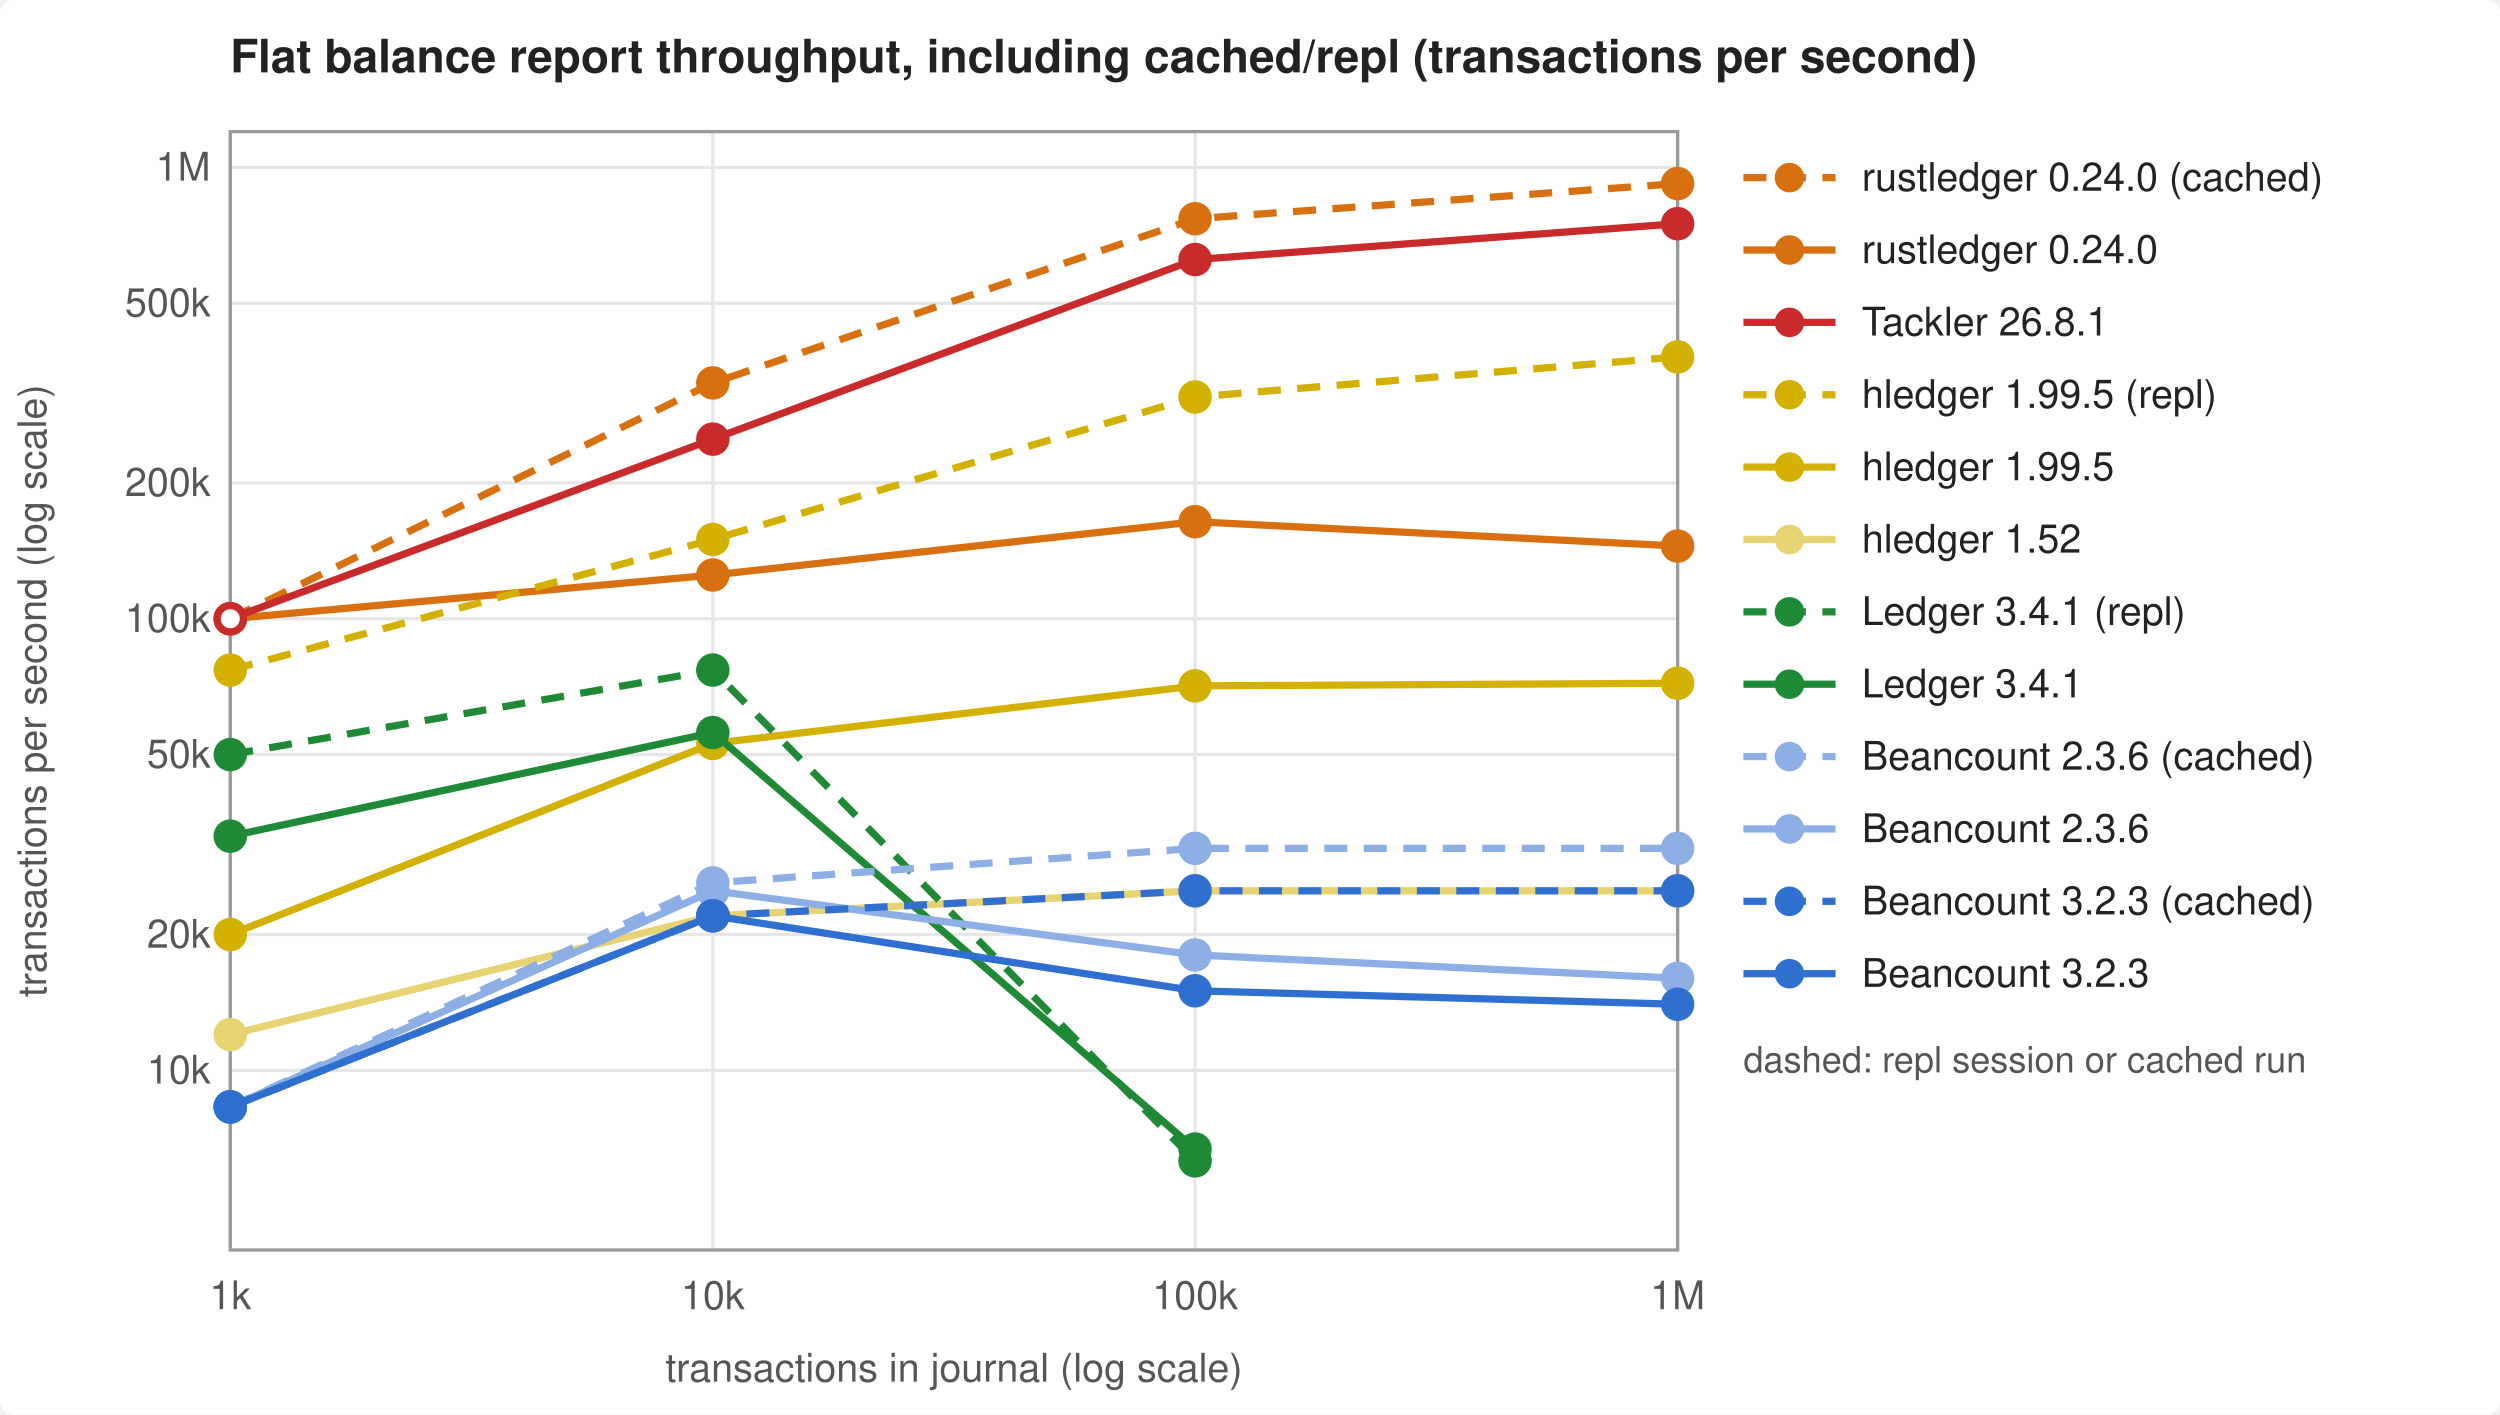
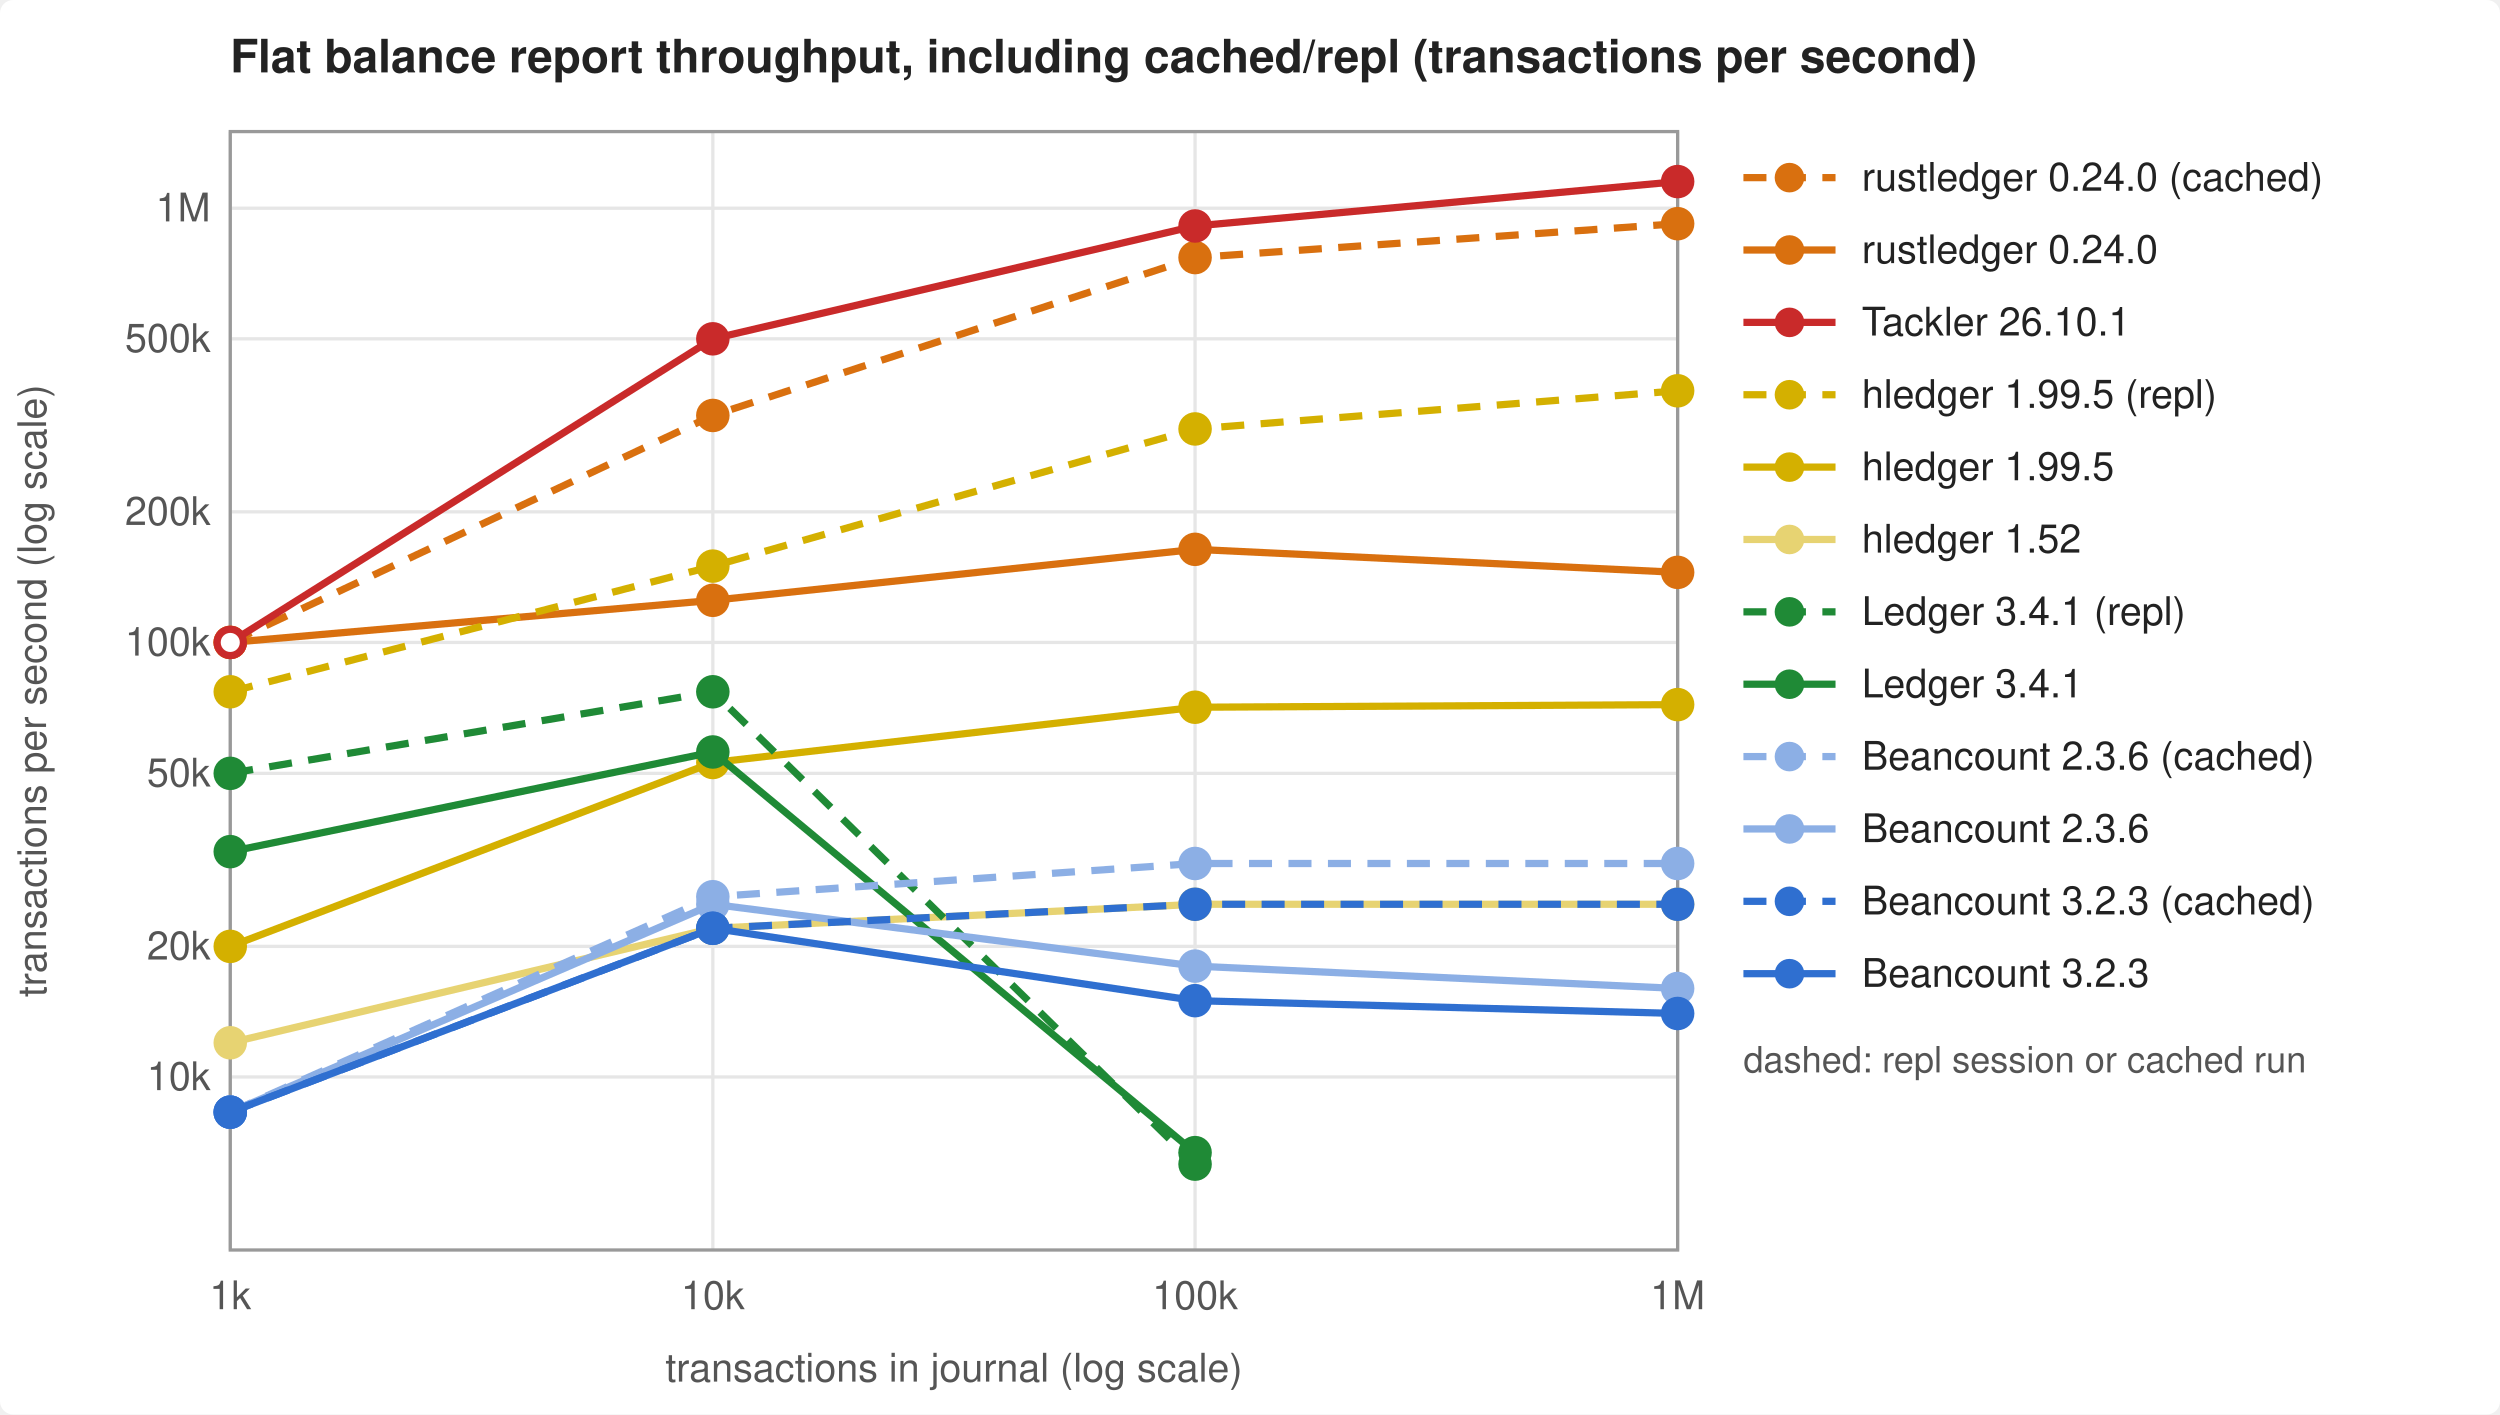
<svg xmlns="http://www.w3.org/2000/svg" width="760" height="430" viewBox="0 0 760 430" font-family="-apple-system, Segoe UI, Helvetica, Arial, sans-serif" font-size="12">
  <rect width="760" height="430" fill="white" rx="4" />
  <text x="70" y="22" font-size="14" font-weight="bold" fill="#222">Flat balance report throughput, including cached/repl (transactions per second)</text>
-   <line x1="70" x2="510" y1="325.4" y2="325.4" stroke="#e6e6e6" />
-   <text x="64" y="329.4" text-anchor="end" fill="#555">10k</text>
-   <line x1="70" x2="510" y1="284.1" y2="284.1" stroke="#e6e6e6" />
-   <text x="64" y="288.1" text-anchor="end" fill="#555">20k</text>
-   <line x1="70" x2="510" y1="229.4" y2="229.4" stroke="#e6e6e6" />
-   <text x="64" y="233.4" text-anchor="end" fill="#555">50k</text>
-   <line x1="70" x2="510" y1="188.1" y2="188.1" stroke="#e6e6e6" />
-   <text x="64" y="192.1" text-anchor="end" fill="#555">100k</text>
-   <line x1="70" x2="510" y1="146.8" y2="146.8" stroke="#e6e6e6" />
-   <text x="64" y="150.8" text-anchor="end" fill="#555">200k</text>
-   <line x1="70" x2="510" y1="92.2" y2="92.2" stroke="#e6e6e6" />
-   <text x="64" y="96.2" text-anchor="end" fill="#555">500k</text>
-   <line x1="70" x2="510" y1="50.9" y2="50.9" stroke="#e6e6e6" />
-   <text x="64" y="54.9" text-anchor="end" fill="#555">1M</text>
+   <line x1="70" x2="510" y1="327.4" y2="327.4" stroke="#e6e6e6" />
+   <text x="64" y="331.4" text-anchor="end" fill="#555">10k</text>
+   <line x1="70" x2="510" y1="287.7" y2="287.7" stroke="#e6e6e6" />
+   <text x="64" y="291.7" text-anchor="end" fill="#555">20k</text>
+   <line x1="70" x2="510" y1="235.1" y2="235.1" stroke="#e6e6e6" />
+   <text x="64" y="239.1" text-anchor="end" fill="#555">50k</text>
+   <line x1="70" x2="510" y1="195.3" y2="195.3" stroke="#e6e6e6" />
+   <text x="64" y="199.3" text-anchor="end" fill="#555">100k</text>
+   <line x1="70" x2="510" y1="155.6" y2="155.6" stroke="#e6e6e6" />
+   <text x="64" y="159.6" text-anchor="end" fill="#555">200k</text>
+   <line x1="70" x2="510" y1="103.0" y2="103.0" stroke="#e6e6e6" />
+   <text x="64" y="107.0" text-anchor="end" fill="#555">500k</text>
+   <line x1="70" x2="510" y1="63.3" y2="63.3" stroke="#e6e6e6" />
+   <text x="64" y="67.3" text-anchor="end" fill="#555">1M</text>
  <text x="290" y="420" text-anchor="middle" fill="#555">transactions in journal (log scale)</text>
  <text transform="translate(14,210) rotate(-90)" text-anchor="middle" fill="#555">transactions per second (log scale)</text>
  <line x1="70.0" x2="70.0" y1="40" y2="380" stroke="#e6e6e6" />
  <text x="70.0" y="398" text-anchor="middle" fill="#555">1k</text>
  <line x1="216.7" x2="216.7" y1="40" y2="380" stroke="#e6e6e6" />
  <text x="216.7" y="398" text-anchor="middle" fill="#555">10k</text>
  <line x1="363.3" x2="363.3" y1="40" y2="380" stroke="#e6e6e6" />
  <text x="363.3" y="398" text-anchor="middle" fill="#555">100k</text>
  <line x1="510.0" x2="510.0" y1="40" y2="380" stroke="#e6e6e6" />
  <text x="510.0" y="398" text-anchor="middle" fill="#555">1M</text>
  <rect x="70" y="40" width="440" height="340" fill="none" stroke="#999" />
-   <path d="M70.0,188.1 L216.7,116.4 L363.3,66.5 L510.0,55.8" fill="none" stroke="#d9700f" stroke-width="2.2" stroke-dasharray="7,5" />
-   <circle cx="70.0" cy="188.1" r="4" fill="white" stroke="#d9700f" stroke-width="2.2" />
-   <circle cx="216.7" cy="116.4" r="4" fill="#d9700f" stroke="#d9700f" stroke-width="2.2" />
-   <circle cx="363.3" cy="66.5" r="4" fill="#d9700f" stroke="#d9700f" stroke-width="2.2" />
-   <circle cx="510.0" cy="55.8" r="4" fill="#d9700f" stroke="#d9700f" stroke-width="2.2" />
-   <path d="M70.0,188.1 L216.7,174.8 L363.3,158.6 L510.0,166.0" fill="none" stroke="#d9700f" stroke-width="2.2" />
-   <circle cx="70.0" cy="188.1" r="4" fill="#d9700f" stroke="#d9700f" stroke-width="2.2" />
-   <circle cx="216.7" cy="174.8" r="4" fill="#d9700f" stroke="#d9700f" stroke-width="2.2" />
-   <circle cx="363.3" cy="158.6" r="4" fill="#d9700f" stroke="#d9700f" stroke-width="2.2" />
-   <circle cx="510.0" cy="166.0" r="4" fill="#d9700f" stroke="#d9700f" stroke-width="2.2" />
-   <path d="M70.0,188.1 L216.7,133.5 L363.3,78.9 L510.0,68.0" fill="none" stroke="#c92a2a" stroke-width="2.2" />
-   <circle cx="70.0" cy="188.1" r="4" fill="white" stroke="#c92a2a" stroke-width="2.2" />
-   <circle cx="216.7" cy="133.5" r="4" fill="#c92a2a" stroke="#c92a2a" stroke-width="2.2" />
-   <circle cx="363.3" cy="78.9" r="4" fill="#c92a2a" stroke="#c92a2a" stroke-width="2.2" />
-   <circle cx="510.0" cy="68.0" r="4" fill="#c92a2a" stroke="#c92a2a" stroke-width="2.2" />
-   <path d="M70.0,203.7 L216.7,164.0 L363.3,120.7 L510.0,108.5" fill="none" stroke="#d4b000" stroke-width="2.2" stroke-dasharray="7,5" />
-   <circle cx="70.0" cy="203.7" r="4" fill="#d4b000" stroke="#d4b000" stroke-width="2.2" />
-   <circle cx="216.7" cy="164.0" r="4" fill="#d4b000" stroke="#d4b000" stroke-width="2.2" />
-   <circle cx="363.3" cy="120.7" r="4" fill="#d4b000" stroke="#d4b000" stroke-width="2.2" />
-   <circle cx="510.0" cy="108.5" r="4" fill="#d4b000" stroke="#d4b000" stroke-width="2.2" />
-   <path d="M70.0,284.1 L216.7,226.0 L363.3,208.5 L510.0,207.7" fill="none" stroke="#d4b000" stroke-width="2.2" />
-   <circle cx="70.0" cy="284.1" r="4" fill="#d4b000" stroke="#d4b000" stroke-width="2.2" />
-   <circle cx="216.7" cy="226.0" r="4" fill="#d4b000" stroke="#d4b000" stroke-width="2.2" />
-   <circle cx="363.3" cy="208.5" r="4" fill="#d4b000" stroke="#d4b000" stroke-width="2.2" />
-   <circle cx="510.0" cy="207.7" r="4" fill="#d4b000" stroke="#d4b000" stroke-width="2.2" />
-   <path d="M70.0,314.5 L216.7,278.4 L363.3,270.8 L510.0,270.8" fill="none" stroke="#e7d372" stroke-width="2.2" />
-   <circle cx="70.0" cy="314.5" r="4" fill="#e7d372" stroke="#e7d372" stroke-width="2.2" />
-   <circle cx="216.7" cy="278.4" r="4" fill="#e7d372" stroke="#e7d372" stroke-width="2.2" />
-   <circle cx="363.3" cy="270.8" r="4" fill="#e7d372" stroke="#e7d372" stroke-width="2.2" />
-   <circle cx="510.0" cy="270.8" r="4" fill="#e7d372" stroke="#e7d372" stroke-width="2.2" />
-   <path d="M70.0,229.4 L216.7,203.7 L363.3,352.9" fill="none" stroke="#1f8a36" stroke-width="2.2" stroke-dasharray="7,5" />
-   <circle cx="70.0" cy="229.4" r="4" fill="#1f8a36" stroke="#1f8a36" stroke-width="2.2" />
-   <circle cx="216.7" cy="203.7" r="4" fill="#1f8a36" stroke="#1f8a36" stroke-width="2.2" />
-   <circle cx="363.3" cy="352.9" r="4" fill="#1f8a36" stroke="#1f8a36" stroke-width="2.2" />
-   <path d="M70.0,254.2 L216.7,222.7 L363.3,349.3" fill="none" stroke="#1f8a36" stroke-width="2.2" />
-   <circle cx="70.0" cy="254.2" r="4" fill="#1f8a36" stroke="#1f8a36" stroke-width="2.2" />
-   <circle cx="216.7" cy="222.7" r="4" fill="#1f8a36" stroke="#1f8a36" stroke-width="2.2" />
-   <circle cx="363.3" cy="349.3" r="4" fill="#1f8a36" stroke="#1f8a36" stroke-width="2.2" />
-   <path d="M70.0,336.5 L216.7,268.4 L363.3,257.9 L510.0,257.9" fill="none" stroke="#8cafe5" stroke-width="2.2" stroke-dasharray="7,5" />
-   <circle cx="70.0" cy="336.5" r="4" fill="#8cafe5" stroke="#8cafe5" stroke-width="2.2" />
-   <circle cx="216.7" cy="268.4" r="4" fill="#8cafe5" stroke="#8cafe5" stroke-width="2.2" />
-   <circle cx="363.3" cy="257.9" r="4" fill="#8cafe5" stroke="#8cafe5" stroke-width="2.2" />
-   <circle cx="510.0" cy="257.9" r="4" fill="#8cafe5" stroke="#8cafe5" stroke-width="2.2" />
-   <path d="M70.0,336.5 L216.7,270.8 L363.3,290.3 L510.0,297.4" fill="none" stroke="#8cafe5" stroke-width="2.2" />
-   <circle cx="70.0" cy="336.5" r="4" fill="#8cafe5" stroke="#8cafe5" stroke-width="2.2" />
-   <circle cx="216.7" cy="270.8" r="4" fill="#8cafe5" stroke="#8cafe5" stroke-width="2.2" />
-   <circle cx="363.3" cy="290.3" r="4" fill="#8cafe5" stroke="#8cafe5" stroke-width="2.2" />
-   <circle cx="510.0" cy="297.4" r="4" fill="#8cafe5" stroke="#8cafe5" stroke-width="2.2" />
-   <path d="M70.0,336.5 L216.7,278.4 L363.3,270.8 L510.0,270.8" fill="none" stroke="#2f6fd0" stroke-width="2.2" stroke-dasharray="7,5" />
-   <circle cx="70.0" cy="336.5" r="4" fill="#2f6fd0" stroke="#2f6fd0" stroke-width="2.2" />
-   <circle cx="216.7" cy="278.4" r="4" fill="#2f6fd0" stroke="#2f6fd0" stroke-width="2.2" />
-   <circle cx="363.3" cy="270.8" r="4" fill="#2f6fd0" stroke="#2f6fd0" stroke-width="2.2" />
-   <circle cx="510.0" cy="270.8" r="4" fill="#2f6fd0" stroke="#2f6fd0" stroke-width="2.2" />
-   <path d="M70.0,336.5 L216.7,278.4 L363.3,301.2 L510.0,305.3" fill="none" stroke="#2f6fd0" stroke-width="2.2" />
-   <circle cx="70.0" cy="336.5" r="4" fill="#2f6fd0" stroke="#2f6fd0" stroke-width="2.2" />
-   <circle cx="216.7" cy="278.4" r="4" fill="#2f6fd0" stroke="#2f6fd0" stroke-width="2.2" />
-   <circle cx="363.3" cy="301.2" r="4" fill="#2f6fd0" stroke="#2f6fd0" stroke-width="2.2" />
-   <circle cx="510.0" cy="305.3" r="4" fill="#2f6fd0" stroke="#2f6fd0" stroke-width="2.2" />
+   <path d="M70.0,195.3 L216.7,126.3 L363.3,78.3 L510.0,68.0" fill="none" stroke="#d9700f" stroke-width="2.2" stroke-dasharray="7,5" />
+   <circle cx="70.0" cy="195.3" r="4" fill="white" stroke="#d9700f" stroke-width="2.2" />
+   <circle cx="216.7" cy="126.3" r="4" fill="#d9700f" stroke="#d9700f" stroke-width="2.2" />
+   <circle cx="363.3" cy="78.3" r="4" fill="#d9700f" stroke="#d9700f" stroke-width="2.2" />
+   <circle cx="510.0" cy="68.0" r="4" fill="#d9700f" stroke="#d9700f" stroke-width="2.2" />
+   <path d="M70.0,195.3 L216.7,182.5 L363.3,167.0 L510.0,174.0" fill="none" stroke="#d9700f" stroke-width="2.2" />
+   <circle cx="70.0" cy="195.3" r="4" fill="#d9700f" stroke="#d9700f" stroke-width="2.2" />
+   <circle cx="216.7" cy="182.5" r="4" fill="#d9700f" stroke="#d9700f" stroke-width="2.2" />
+   <circle cx="363.3" cy="167.0" r="4" fill="#d9700f" stroke="#d9700f" stroke-width="2.2" />
+   <circle cx="510.0" cy="174.0" r="4" fill="#d9700f" stroke="#d9700f" stroke-width="2.2" />
+   <path d="M70.0,195.3 L216.7,103.0 L363.3,68.7 L510.0,55.2" fill="none" stroke="#c92a2a" stroke-width="2.2" />
+   <circle cx="70.0" cy="195.3" r="4" fill="white" stroke="#c92a2a" stroke-width="2.2" />
+   <circle cx="216.7" cy="103.0" r="4" fill="#c92a2a" stroke="#c92a2a" stroke-width="2.2" />
+   <circle cx="363.3" cy="68.7" r="4" fill="#c92a2a" stroke="#c92a2a" stroke-width="2.2" />
+   <circle cx="510.0" cy="55.2" r="4" fill="#c92a2a" stroke="#c92a2a" stroke-width="2.2" />
+   <path d="M70.0,210.3 L216.7,172.1 L363.3,130.4 L510.0,118.8" fill="none" stroke="#d4b000" stroke-width="2.2" stroke-dasharray="7,5" />
+   <circle cx="70.0" cy="210.3" r="4" fill="#d4b000" stroke="#d4b000" stroke-width="2.2" />
+   <circle cx="216.7" cy="172.1" r="4" fill="#d4b000" stroke="#d4b000" stroke-width="2.2" />
+   <circle cx="363.3" cy="130.4" r="4" fill="#d4b000" stroke="#d4b000" stroke-width="2.2" />
+   <circle cx="510.0" cy="118.8" r="4" fill="#d4b000" stroke="#d4b000" stroke-width="2.2" />
+   <path d="M70.0,287.7 L216.7,231.8 L363.3,215.0 L510.0,214.2" fill="none" stroke="#d4b000" stroke-width="2.2" />
+   <circle cx="70.0" cy="287.7" r="4" fill="#d4b000" stroke="#d4b000" stroke-width="2.2" />
+   <circle cx="216.7" cy="231.8" r="4" fill="#d4b000" stroke="#d4b000" stroke-width="2.2" />
+   <circle cx="363.3" cy="215.0" r="4" fill="#d4b000" stroke="#d4b000" stroke-width="2.2" />
+   <circle cx="510.0" cy="214.2" r="4" fill="#d4b000" stroke="#d4b000" stroke-width="2.2" />
+   <path d="M70.0,317.0 L216.7,282.2 L363.3,274.9 L510.0,274.9" fill="none" stroke="#e7d372" stroke-width="2.2" />
+   <circle cx="70.0" cy="317.0" r="4" fill="#e7d372" stroke="#e7d372" stroke-width="2.2" />
+   <circle cx="216.7" cy="282.2" r="4" fill="#e7d372" stroke="#e7d372" stroke-width="2.2" />
+   <circle cx="363.3" cy="274.9" r="4" fill="#e7d372" stroke="#e7d372" stroke-width="2.2" />
+   <circle cx="510.0" cy="274.9" r="4" fill="#e7d372" stroke="#e7d372" stroke-width="2.2" />
+   <path d="M70.0,235.1 L216.7,210.3 L363.3,353.9" fill="none" stroke="#1f8a36" stroke-width="2.2" stroke-dasharray="7,5" />
+   <circle cx="70.0" cy="235.1" r="4" fill="#1f8a36" stroke="#1f8a36" stroke-width="2.2" />
+   <circle cx="216.7" cy="210.3" r="4" fill="#1f8a36" stroke="#1f8a36" stroke-width="2.2" />
+   <circle cx="363.3" cy="353.9" r="4" fill="#1f8a36" stroke="#1f8a36" stroke-width="2.2" />
+   <path d="M70.0,258.9 L216.7,228.6 L363.3,350.4" fill="none" stroke="#1f8a36" stroke-width="2.2" />
+   <circle cx="70.0" cy="258.9" r="4" fill="#1f8a36" stroke="#1f8a36" stroke-width="2.2" />
+   <circle cx="216.7" cy="228.6" r="4" fill="#1f8a36" stroke="#1f8a36" stroke-width="2.2" />
+   <circle cx="363.3" cy="350.4" r="4" fill="#1f8a36" stroke="#1f8a36" stroke-width="2.2" />
+   <path d="M70.0,338.1 L216.7,272.6 L363.3,262.5 L510.0,262.5" fill="none" stroke="#8cafe5" stroke-width="2.2" stroke-dasharray="7,5" />
+   <circle cx="70.0" cy="338.1" r="4" fill="#8cafe5" stroke="#8cafe5" stroke-width="2.2" />
+   <circle cx="216.7" cy="272.6" r="4" fill="#8cafe5" stroke="#8cafe5" stroke-width="2.2" />
+   <circle cx="363.3" cy="262.5" r="4" fill="#8cafe5" stroke="#8cafe5" stroke-width="2.2" />
+   <circle cx="510.0" cy="262.5" r="4" fill="#8cafe5" stroke="#8cafe5" stroke-width="2.2" />
+   <path d="M70.0,338.1 L216.7,274.9 L363.3,293.7 L510.0,300.5" fill="none" stroke="#8cafe5" stroke-width="2.2" />
+   <circle cx="70.0" cy="338.1" r="4" fill="#8cafe5" stroke="#8cafe5" stroke-width="2.2" />
+   <circle cx="216.7" cy="274.9" r="4" fill="#8cafe5" stroke="#8cafe5" stroke-width="2.2" />
+   <circle cx="363.3" cy="293.7" r="4" fill="#8cafe5" stroke="#8cafe5" stroke-width="2.2" />
+   <circle cx="510.0" cy="300.5" r="4" fill="#8cafe5" stroke="#8cafe5" stroke-width="2.2" />
+   <path d="M70.0,338.1 L216.7,282.2 L363.3,274.9 L510.0,274.9" fill="none" stroke="#2f6fd0" stroke-width="2.2" stroke-dasharray="7,5" />
+   <circle cx="70.0" cy="338.1" r="4" fill="#2f6fd0" stroke="#2f6fd0" stroke-width="2.2" />
+   <circle cx="216.7" cy="282.2" r="4" fill="#2f6fd0" stroke="#2f6fd0" stroke-width="2.2" />
+   <circle cx="363.3" cy="274.9" r="4" fill="#2f6fd0" stroke="#2f6fd0" stroke-width="2.2" />
+   <circle cx="510.0" cy="274.9" r="4" fill="#2f6fd0" stroke="#2f6fd0" stroke-width="2.2" />
+   <path d="M70.0,338.1 L216.7,282.2 L363.3,304.2 L510.0,308.1" fill="none" stroke="#2f6fd0" stroke-width="2.2" />
+   <circle cx="70.0" cy="338.1" r="4" fill="#2f6fd0" stroke="#2f6fd0" stroke-width="2.2" />
+   <circle cx="216.7" cy="282.2" r="4" fill="#2f6fd0" stroke="#2f6fd0" stroke-width="2.2" />
+   <circle cx="363.3" cy="304.2" r="4" fill="#2f6fd0" stroke="#2f6fd0" stroke-width="2.2" />
+   <circle cx="510.0" cy="308.1" r="4" fill="#2f6fd0" stroke="#2f6fd0" stroke-width="2.2" />
  <line x1="530" x2="558" y1="54" y2="54" stroke="#d9700f" stroke-width="2.2" stroke-dasharray="7,5" />
  <circle cx="544" cy="54" r="4" fill="#d9700f" stroke="#d9700f" />
  <text x="566" y="58" fill="#222">rustledger 0.24.0 (cached)</text>
  <line x1="530" x2="558" y1="76" y2="76" stroke="#d9700f" stroke-width="2.2" />
  <circle cx="544" cy="76" r="4" fill="#d9700f" stroke="#d9700f" />
  <text x="566" y="80" fill="#222">rustledger 0.24.0</text>
  <line x1="530" x2="558" y1="98" y2="98" stroke="#c92a2a" stroke-width="2.2" />
  <circle cx="544" cy="98" r="4" fill="#c92a2a" stroke="#c92a2a" />
-   <text x="566" y="102" fill="#222">Tackler 26.8.1</text>
+   <text x="566" y="102" fill="#222">Tackler 26.10.1</text>
  <line x1="530" x2="558" y1="120" y2="120" stroke="#d4b000" stroke-width="2.2" stroke-dasharray="7,5" />
  <circle cx="544" cy="120" r="4" fill="#d4b000" stroke="#d4b000" />
  <text x="566" y="124" fill="#222">hledger 1.99.5 (repl)</text>
  <line x1="530" x2="558" y1="142" y2="142" stroke="#d4b000" stroke-width="2.2" />
  <circle cx="544" cy="142" r="4" fill="#d4b000" stroke="#d4b000" />
  <text x="566" y="146" fill="#222">hledger 1.99.5</text>
  <line x1="530" x2="558" y1="164" y2="164" stroke="#e7d372" stroke-width="2.2" />
  <circle cx="544" cy="164" r="4" fill="#e7d372" stroke="#e7d372" />
  <text x="566" y="168" fill="#222">hledger 1.52</text>
  <line x1="530" x2="558" y1="186" y2="186" stroke="#1f8a36" stroke-width="2.2" stroke-dasharray="7,5" />
  <circle cx="544" cy="186" r="4" fill="#1f8a36" stroke="#1f8a36" />
  <text x="566" y="190" fill="#222">Ledger 3.4.1 (repl)</text>
  <line x1="530" x2="558" y1="208" y2="208" stroke="#1f8a36" stroke-width="2.2" />
  <circle cx="544" cy="208" r="4" fill="#1f8a36" stroke="#1f8a36" />
  <text x="566" y="212" fill="#222">Ledger 3.4.1</text>
  <line x1="530" x2="558" y1="230" y2="230" stroke="#8cafe5" stroke-width="2.2" stroke-dasharray="7,5" />
  <circle cx="544" cy="230" r="4" fill="#8cafe5" stroke="#8cafe5" />
  <text x="566" y="234" fill="#222">Beancount 2.3.6 (cached)</text>
  <line x1="530" x2="558" y1="252" y2="252" stroke="#8cafe5" stroke-width="2.2" />
  <circle cx="544" cy="252" r="4" fill="#8cafe5" stroke="#8cafe5" />
  <text x="566" y="256" fill="#222">Beancount 2.3.6</text>
  <line x1="530" x2="558" y1="274" y2="274" stroke="#2f6fd0" stroke-width="2.2" stroke-dasharray="7,5" />
  <circle cx="544" cy="274" r="4" fill="#2f6fd0" stroke="#2f6fd0" />
  <text x="566" y="278" fill="#222">Beancount 3.2.3 (cached)</text>
  <line x1="530" x2="558" y1="296" y2="296" stroke="#2f6fd0" stroke-width="2.2" />
  <circle cx="544" cy="296" r="4" fill="#2f6fd0" stroke="#2f6fd0" />
  <text x="566" y="300" fill="#222">Beancount 3.2.3</text>
  <text x="530" y="326" fill="#555" font-size="11">dashed: repl session or cached run</text>
</svg>
